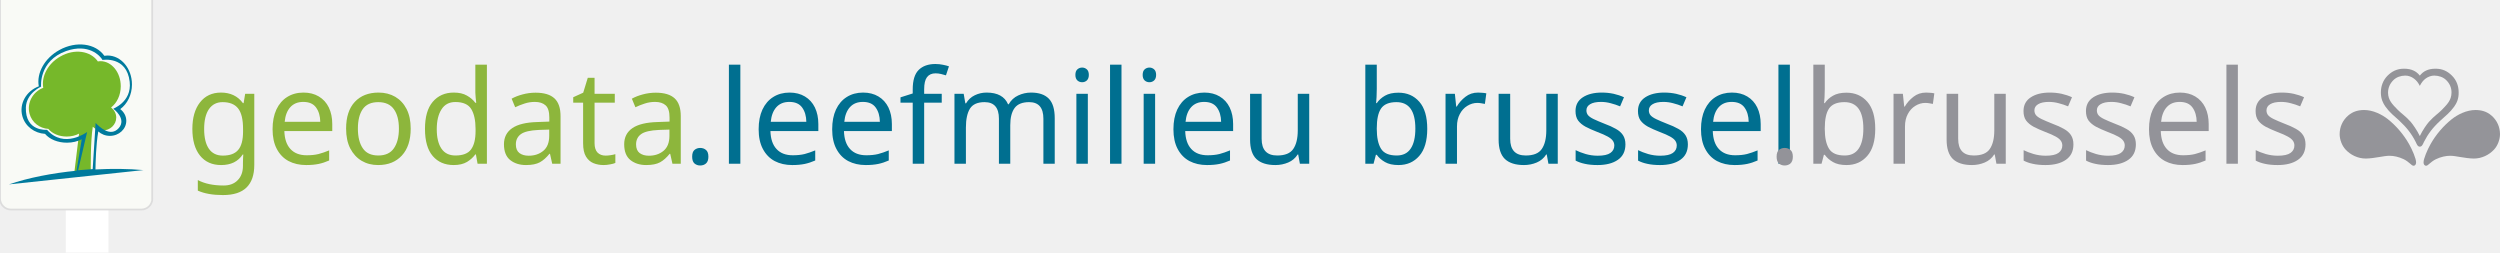
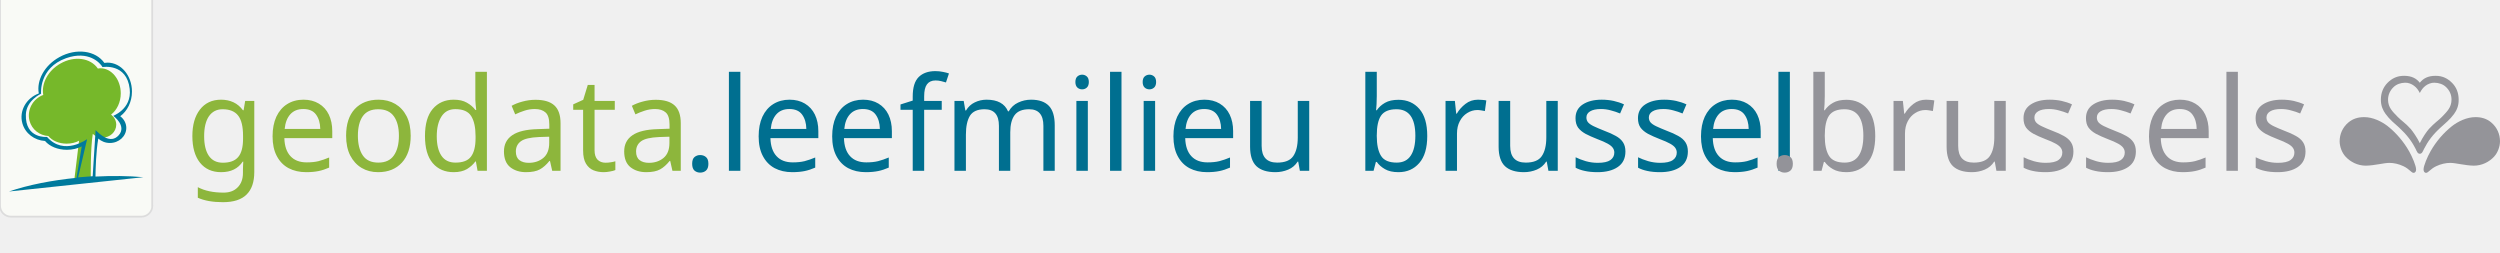
<svg xmlns="http://www.w3.org/2000/svg" version="1.1" id="Layer_1" x="0px" y="0px" width="351.39px" height="35.495px" viewBox="141.251 277.005 351.39 35.495" enable-background="new 141.251 277.005 351.39 35.495" xml:space="preserve">
  <g>
-     <rect x="150.5" y="278.5" fill="#FFFFFF" width="6" height="34" />
    <g>
-       <path fill="#F9FAF6" stroke="#DCDCDC" stroke-width="0.25" stroke-miterlimit="10" d="M162.644,277.005v27.923h0.02    c0,0.835-0.693,1.529-1.523,1.529h-18.366c-0.831,0-1.523-0.694-1.523-1.529v-27.923" />
+       <path fill="#F9FAF6" stroke="#DCDCDC" stroke-width="0.25" stroke-miterlimit="10" d="M162.644,277.005v28.923h0.02    c0,0.835-0.693,1.529-1.523,1.529h-18.366c-0.831,0-1.523-0.694-1.523-1.529v-28.923" />
    </g>
    <g>
      <g>
-         <text transform="matrix(1 0 0 1 167.2734 300.0166)" enable-background="new    ">
+         <text transform="matrix(1 0 0 1 167.2734 301.0166)" enable-background="new    ">
          <tspan x="0" y="0" fill="#8DB63C" font-family="'JFMXON+Mija-Bold'" font-size="18.327">geodata</tspan>
          <tspan x="69.954" y="0" fill="#006F90" font-family="'JFMXON+Mija-Bold'" font-size="18.327">.leefmilieu brussel</tspan>
          <tspan x="222.378" y="0" fill="#939399" font-family="'JFMXON+Mija-Bold'" font-size="18.327">.brussels</tspan>
        </text>
      </g>
      <g>
-         <path fill="#949499" d="M480.848,299.821c-0.002,0.262-0.109,0.479-0.369,0.479c-0.279,0-0.592-0.538-1.375-0.919     c-0.701-0.337-1.393-0.479-2.012-0.481c-0.773-0.001-2.066,0.368-3.295,0.39c-1.152,0.009-2.189-0.534-2.857-1.26     c-0.5-0.534-0.838-1.394-0.838-2.172c0.004-0.972,0.389-1.933,1.238-2.648c0.637-0.529,1.359-0.741,2.199-0.742     c1.258-0.009,2.521,0.643,3.326,1.277c1.178,0.934,2.25,2.184,3.004,3.53C480.305,298.036,480.85,299.319,480.848,299.821     L480.848,299.821z" />
-         <path fill="#949499" d="M481.895,299.821c0.002,0.262,0.109,0.479,0.369,0.479c0.279,0,0.592-0.538,1.375-0.919     c0.701-0.337,1.393-0.479,2.012-0.481c0.773-0.001,2.066,0.368,3.295,0.39c1.152,0.009,2.189-0.534,2.857-1.26     c0.5-0.534,0.838-1.394,0.838-2.172c-0.004-0.972-0.389-1.933-1.238-2.648c-0.637-0.529-1.359-0.741-2.199-0.742     c-1.258-0.009-2.521,0.643-3.326,1.277c-1.178,0.934-2.25,2.184-3.004,3.53C482.438,298.036,481.893,299.319,481.895,299.821     L481.895,299.821z" />
+         <path fill="#949499" d="M480.848,300.821c-0.002,0.262-0.109,0.479-0.369,0.479c-0.279,0-0.592-0.538-1.375-0.919     c-0.701-0.337-1.393-0.479-2.012-0.481c-0.773-0.001-2.066,0.368-3.295,0.39c-1.152,0.009-2.189-0.534-2.857-1.26     c-0.5-0.534-0.838-1.394-0.838-2.172c0.004-0.972,0.389-1.933,1.238-2.648c0.637-0.529,1.359-0.741,2.199-0.742     c1.258-0.009,2.521,0.643,3.326,1.277c1.178,0.934,2.25,2.184,3.004,3.53C480.305,299.036,480.85,300.319,480.848,300.821     L480.848,300.821z" />
+         <path fill="#949499" d="M481.895,300.821c0.002,0.262,0.109,0.479,0.369,0.479c0.279,0,0.592-0.538,1.375-0.919     c0.701-0.337,1.393-0.479,2.012-0.481c0.773-0.001,2.066,0.368,3.295,0.39c1.152,0.009,2.189-0.534,2.857-1.26     c0.5-0.534,0.838-1.394,0.838-2.172c-0.004-0.972-0.389-1.933-1.238-2.648c-0.637-0.529-1.359-0.741-2.199-0.742     c-1.258-0.009-2.521,0.643-3.326,1.277c-1.178,0.934-2.25,2.184-3.004,3.53C482.438,299.036,481.893,300.319,481.895,300.821     L481.895,300.821z" />
        <g>
-           <path fill="#949499" d="M485.881,287.63c-0.588-0.583-1.295-0.978-2.322-0.968c-1.041,0.003-1.713,0.366-2.188,0.972      c-0.477-0.605-1.145-0.969-2.201-0.972c-1.014-0.01-1.732,0.385-2.322,0.968c-0.627,0.627-0.949,1.442-0.951,2.375      c-0.002,0.896,0.307,1.528,0.664,2.016c0.564,0.786,1.215,1.299,1.898,1.916c1.076,0.996,1.762,1.889,2.326,3.004      c0.139,0.274,0.254,0.678,0.586,0.678s0.447-0.403,0.588-0.678c0.564-1.115,1.236-2.008,2.326-3.004      c0.672-0.617,1.332-1.13,1.898-1.916c0.355-0.487,0.666-1.12,0.648-2.016C486.83,289.072,486.521,288.257,485.881,287.63z       M484.473,292.442c-0.533,0.543-1.037,0.823-1.811,1.679c-0.307,0.337-0.904,1.199-1.291,2.008      c-0.387-0.809-1-1.671-1.289-2.008c-0.777-0.855-1.279-1.136-1.812-1.679c-0.779-0.796-1.338-1.346-1.365-2.378      c-0.01-0.754,0.301-1.357,0.773-1.815c0.42-0.408,1.008-0.606,1.631-0.619c0.439-0.009,0.889,0.157,1.234,0.418      c0.357,0.257,0.607,0.591,0.828,1.026c0.221-0.436,0.471-0.77,0.816-1.026c0.357-0.261,0.807-0.427,1.234-0.418      c0.633,0.013,1.223,0.211,1.643,0.619c0.473,0.458,0.785,1.062,0.76,1.815C485.799,291.097,485.238,291.646,484.473,292.442z" />
+           <path fill="#949499" d="M485.881,288.63c-0.588-0.583-1.295-0.978-2.322-0.968c-1.041,0.003-1.713,0.366-2.188,0.972      c-0.477-0.605-1.145-0.969-2.201-0.972c-1.014-0.01-1.732,0.385-2.322,0.968c-0.627,0.627-0.949,1.442-0.951,2.375      c-0.002,0.896,0.307,1.528,0.664,2.016c0.564,0.786,1.215,1.299,1.898,1.916c1.076,0.996,1.762,1.889,2.326,3.004      c0.139,0.274,0.254,0.678,0.586,0.678s0.447-0.403,0.588-0.678c0.564-1.115,1.236-2.008,2.326-3.004      c0.672-0.617,1.332-1.13,1.898-1.916c0.355-0.487,0.666-1.12,0.648-2.016C486.83,290.072,486.521,289.257,485.881,288.63z       M484.473,293.442c-0.533,0.543-1.037,0.823-1.811,1.679c-0.307,0.337-0.904,1.199-1.291,2.008      c-0.387-0.809-1-1.671-1.289-2.008c-0.777-0.855-1.279-1.136-1.812-1.679c-0.779-0.796-1.338-1.346-1.365-2.378      c-0.01-0.754,0.301-1.357,0.773-1.815c0.42-0.408,1.008-0.606,1.631-0.619c0.439-0.009,0.889,0.157,1.234,0.418      c0.357,0.257,0.607,0.591,0.828,1.026c0.221-0.436,0.471-0.77,0.816-1.026c0.357-0.261,0.807-0.427,1.234-0.418      c0.633,0.013,1.223,0.211,1.643,0.619c0.473,0.458,0.785,1.062,0.76,1.815C485.799,292.097,485.238,292.646,484.473,293.442z" />
        </g>
      </g>
    </g>
    <g>
-       <path fill="#76B82A" d="M156.866,292.108c0.811-0.619,1.358-1.72,1.358-2.983c0-1.953-1.286-3.522-2.854-3.522    c-0.13,0-0.242,0.018-0.362,0.04c-1.021-1.494-3.289-1.84-5.274-0.699c-1.76,0.998-2.687,2.814-2.405,4.406    c-1.472,0.547-2.322,2.122-1.929,3.634c0.339,1.247,1.415,2.06,2.645,2.137c0.532,0.646,1.479,1.076,2.575,1.076    c0.642,0,1.251-0.148,1.743-0.409l-0.644,5.295l2.292-0.09c0,0-0.057-4.109,0.281-6.174c0.339,0.336,0.836,0.53,1.368,0.53    c1.054,0,1.929-0.812,1.929-1.816C157.589,292.96,157.299,292.454,156.866,292.108z" />
-       <path fill="#007A9D" d="M142.506,302.922l18.902-2.01c-2.14-0.195-4.43-0.215-6.738-0.09c0.017-1.029,0.073-3.486,0.395-5.341    c0.418,0.377,0.988,0.621,1.632,0.621c1.27,0,2.306-0.948,2.306-2.118c0-0.663-0.338-1.25-0.851-1.644    c0.988-0.724,1.647-2.009,1.647-3.464c0-2.252-1.536-4.069-3.44-4.069c-0.154,0-0.289,0.024-0.441,0.039    c-1.23-1.743-3.949-2.122-6.319-0.812c-2.1,1.151-3.234,3.271-2.895,5.105c-1.755,0.645-2.799,2.459-2.309,4.198    c0.402,1.438,1.704,2.391,3.183,2.483c0.643,0.758,1.778,1.241,3.08,1.241c0.78,0,1.497-0.181,2.083-0.483l-0.738,4.422    C148.577,301.341,145.248,301.983,142.506,302.922z M153.497,295.557c0,0-3.255,2.422-5.636-0.307c0,0-3.087,0.307-2.975-3.142    c0.063-2.003,2.138-2.928,2.138-2.928s-0.354-3.618,3.521-5.001c3.161-1.108,4.77,0.652,5.115,1.254c0,0,3.402-0.602,3.82,3.064    c0.337,2.951-2.519,3.819-2.292,3.804c0,0,1.914,1.383,0.755,2.708c-1.173,1.321-2.702-0.161-3.254-0.723l-0.411,6.488    c-0.683,0.047-1.366,0.103-2.043,0.159L153.497,295.557z" />
+       <path fill="#76B82A" d="M156.866,293.108c0.811-0.619,1.358-1.72,1.358-2.983c0-1.953-1.286-3.522-2.854-3.522    c-0.13,0-0.242,0.018-0.362,0.04c-1.021-1.494-3.289-1.84-5.274-0.699c-1.76,0.998-2.687,2.814-2.405,4.406    c-1.472,0.547-2.322,2.122-1.929,3.634c0.339,1.247,1.415,2.06,2.645,2.137c0.532,0.646,1.479,1.076,2.575,1.076    c0.642,0,1.251-0.148,1.743-0.409l-0.644,5.295l2.292-0.09c0,0-0.057-4.109,0.281-6.174c0.339,0.336,0.836,0.53,1.368,0.53    c1.054,0,1.929-0.812,1.929-1.816C157.589,293.96,157.299,293.454,156.866,293.108z" />
+       <path fill="#007A9D" d="M142.506,303.922l18.902-2.01c-2.14-0.195-4.43-0.215-6.738-0.09c0.017-1.029,0.073-3.486,0.395-5.341    c0.418,0.377,0.988,0.621,1.632,0.621c1.27,0,2.306-0.948,2.306-2.118c0-0.663-0.338-1.25-0.851-1.644    c0.988-0.724,1.647-2.009,1.647-3.464c0-2.252-1.536-4.069-3.44-4.069c-0.154,0-0.289,0.024-0.441,0.039    c-1.23-1.743-3.949-2.122-6.319-0.812c-2.1,1.151-3.234,3.271-2.895,5.105c-1.755,0.645-2.799,2.459-2.309,4.198    c0.402,1.438,1.704,2.391,3.183,2.483c0.643,0.758,1.778,1.241,3.08,1.241c0.78,0,1.497-0.181,2.083-0.483l-0.738,4.422    C148.577,302.341,145.248,302.983,142.506,303.922z M153.497,296.557c0,0-3.255,2.422-5.636-0.307c0,0-3.087,0.307-2.975-3.142    c0.063-2.003,2.138-2.928,2.138-2.928s-0.354-3.618,3.521-5.001c3.161-1.108,4.77,0.652,5.115,1.254c0,0,3.402-0.602,3.82,3.064    c0.337,2.951-2.519,3.819-2.292,3.804c0,0,1.914,1.383,0.755,2.708c-1.173,1.321-2.702-0.161-3.254-0.723l-0.411,6.488    c-0.683,0.047-1.366,0.103-2.043,0.159L153.497,296.557z" />
    </g>
  </g>
</svg>
